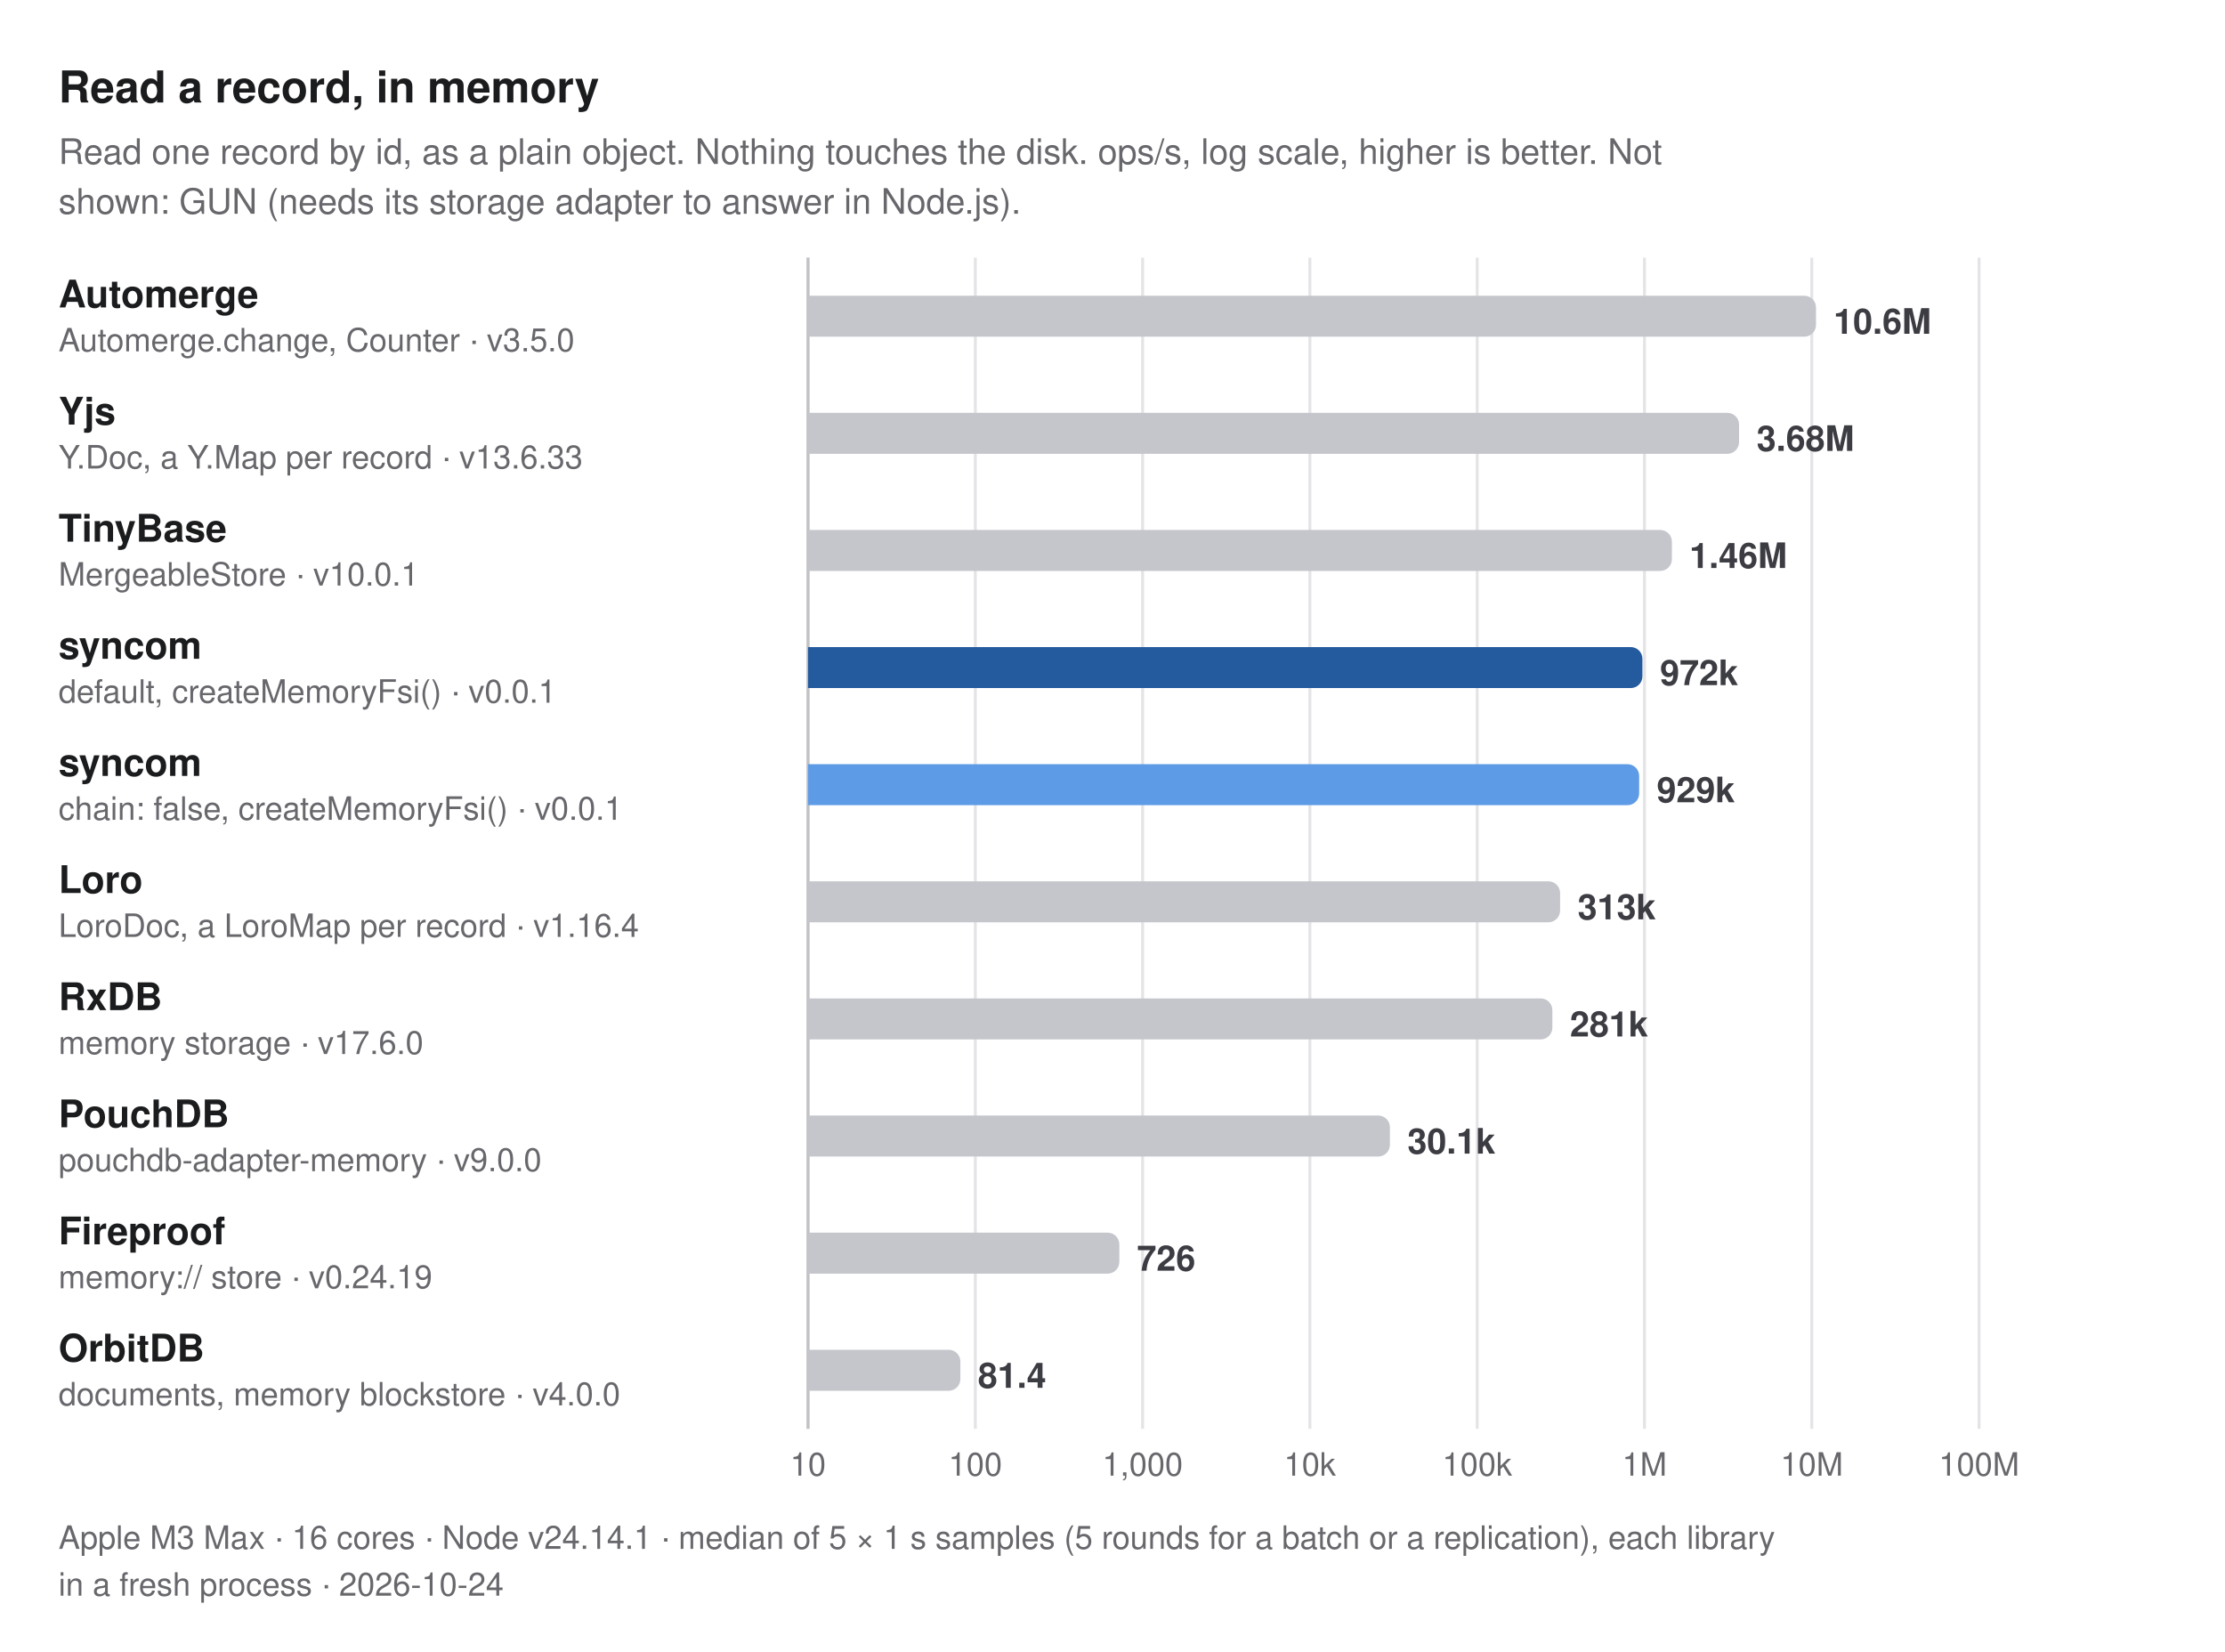
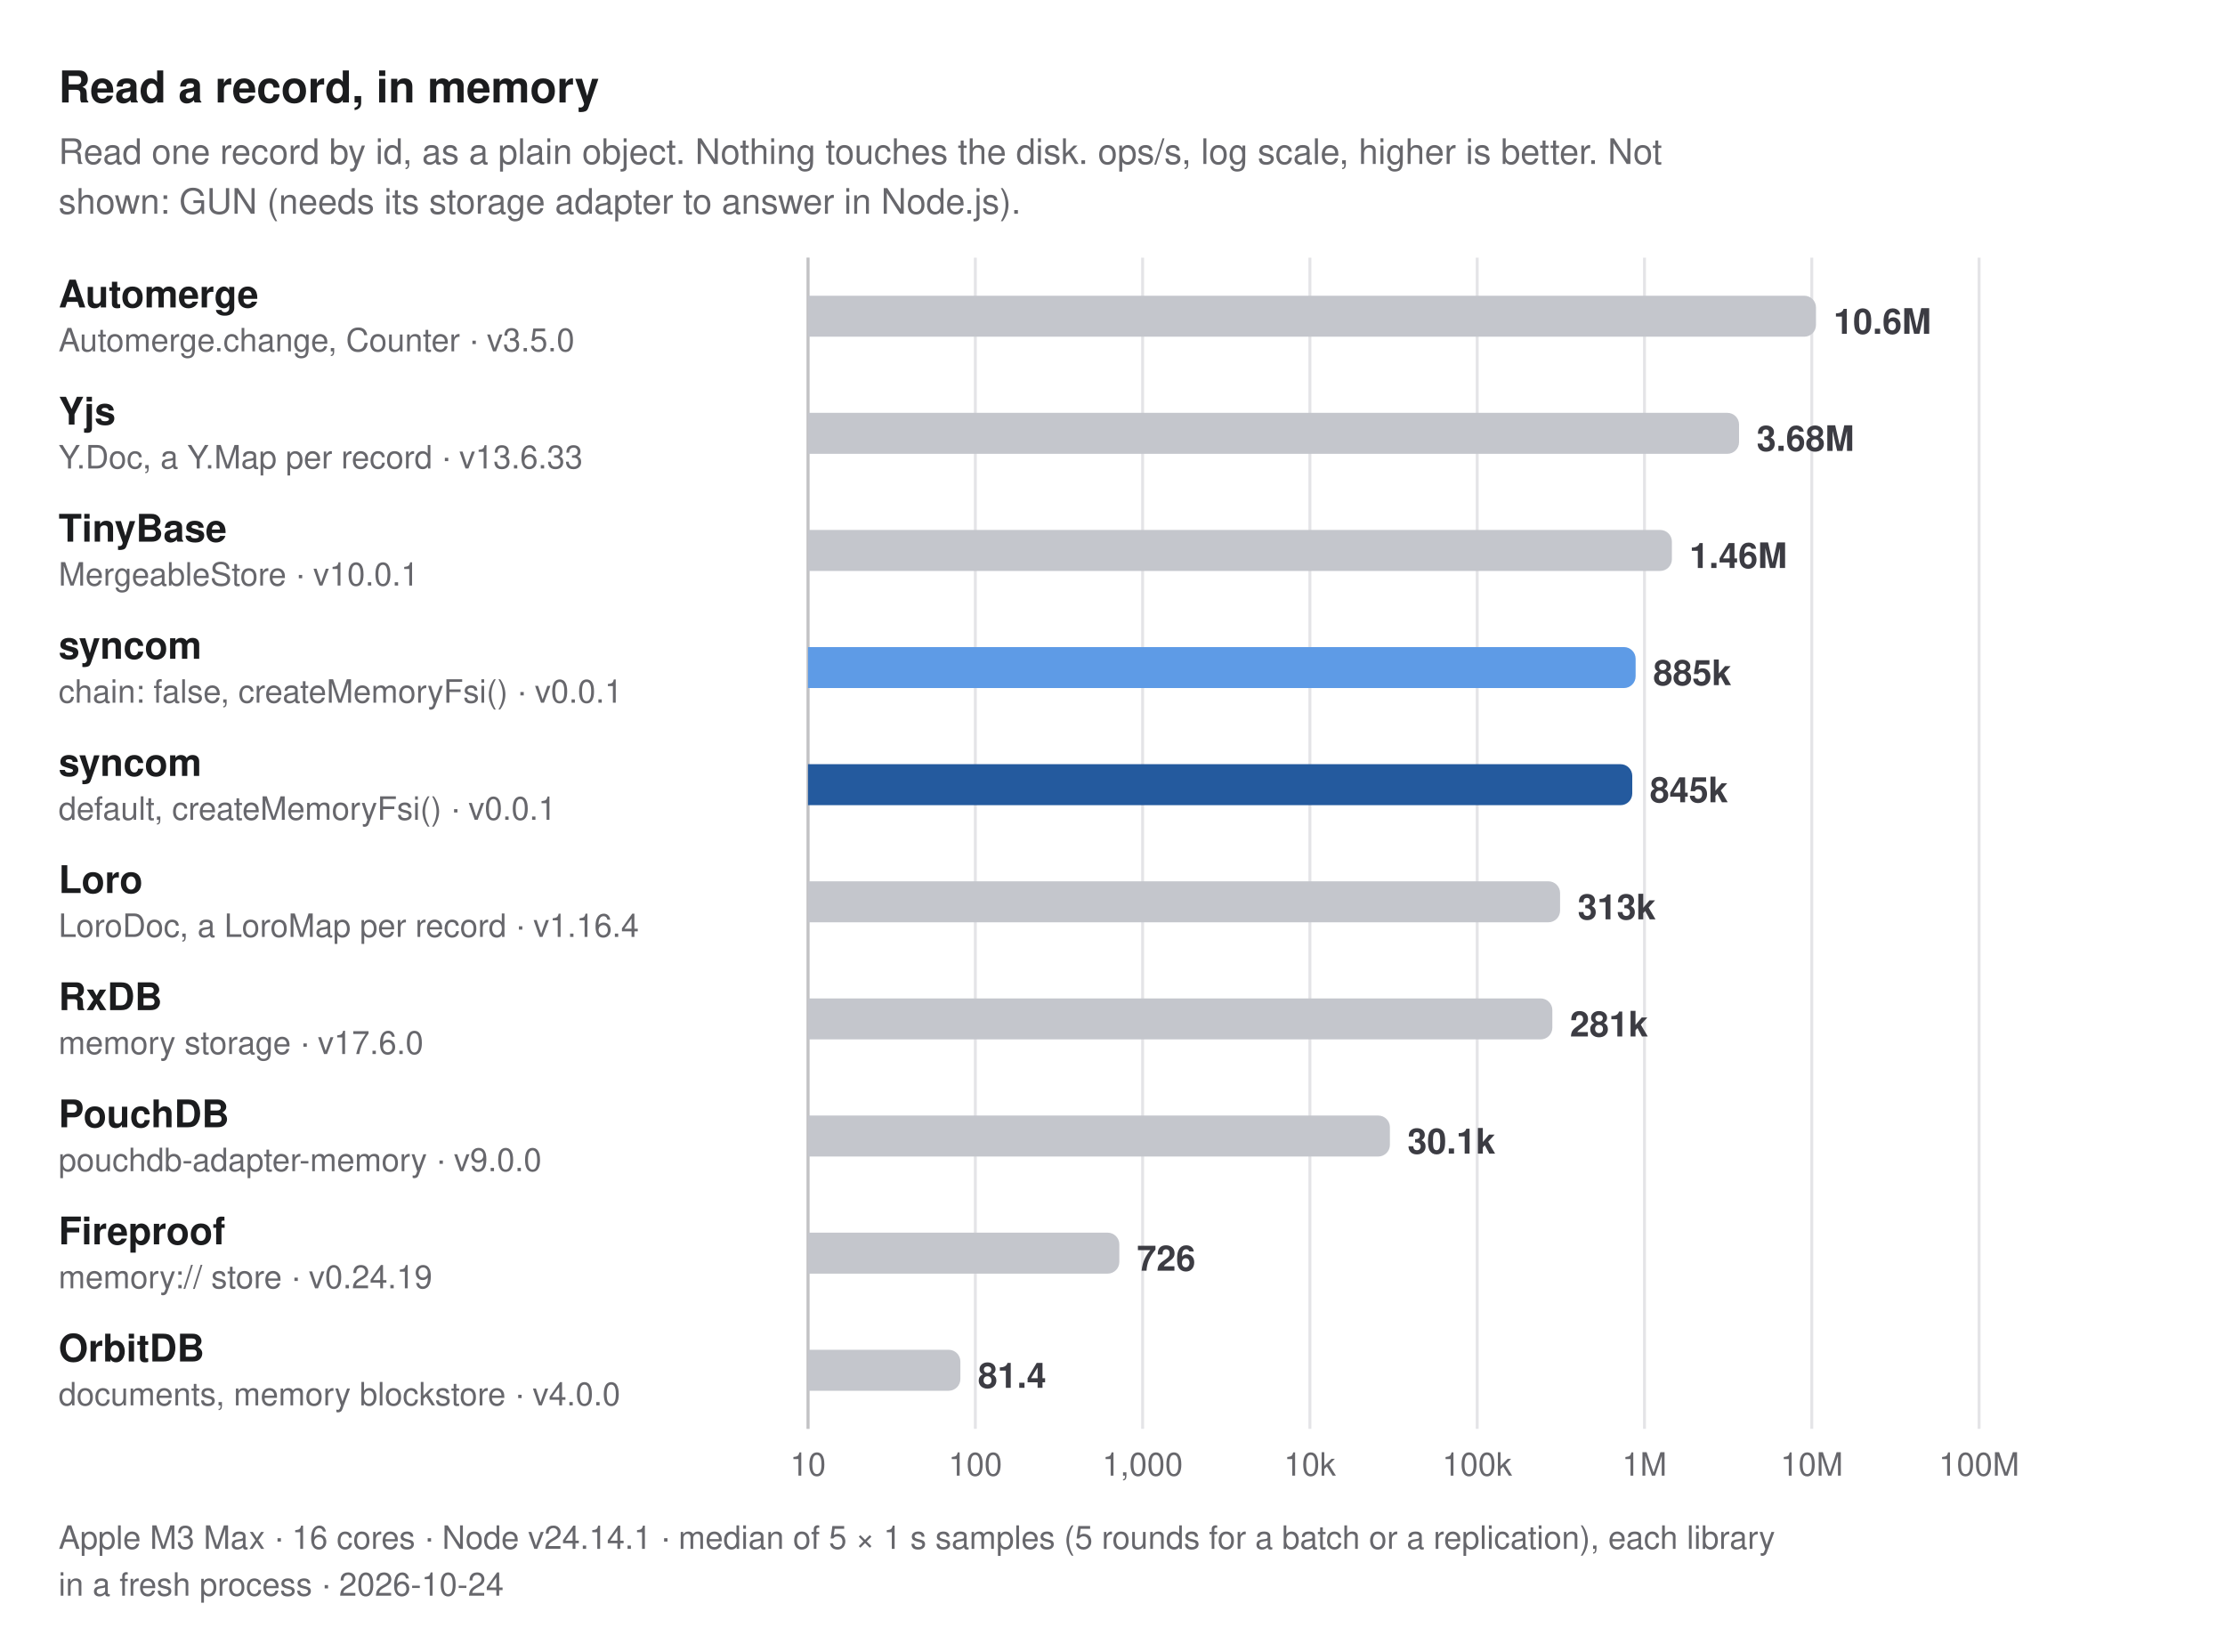
<svg xmlns="http://www.w3.org/2000/svg" width="760" height="564" viewBox="0 0 760 564" role="img" aria-label="Read a record, in memory. Read one record by id, as a plain object. Nothing touches the disk. ops/s, log scale, higher is better. Not shown: GUN (needs its storage adapter to answer in Node.js).">
  <style>
  text { font-family: -apple-system, BlinkMacSystemFont, "Segoe UI", Helvetica, Arial, sans-serif; }
  .title { font-size: 15px; font-weight: 700; fill: #1b1c1e; }
  .subtitle, .caption { font-size: 12px; fill: #67676c; }
  .caption { font-size: 11px; }
  .group { font-size: 11px; font-weight: 600; letter-spacing: 0.06em; fill: #67676c; }
  .label { font-size: 13px; font-weight: 600; fill: #1b1c1e; }
  .label.primary, .label.secondary { font-weight: 700; }
  .sublabel { font-size: 11px; fill: #67676c; }
  .value { font-size: 12px; font-weight: 600; fill: #3c3c43; font-variant-numeric: tabular-nums; }
  .value.small { font-size: 10px; }
  .legend { font-size: 11px; fill: #3c3c43; }
  .tick { font-size: 11px; fill: #67676c; font-variant-numeric: tabular-nums; }
  .grid { stroke: #e4e4e7; stroke-width: 1; }
  .axis { stroke: #c2c2c4; stroke-width: 1; }
  .ref { stroke: #67676c; stroke-width: 1; stroke-dasharray: 3 3; }
  .bar { fill: #c4c6cc; }
  .bar.primary { fill: #245a9e; }
  .bar.secondary { fill: #5e9be6; }
  @media (prefers-color-scheme: dark) {
    .title, .label { fill: #dfdfd6; }
    .subtitle, .caption, .group, .sublabel, .tick { fill: #98989f; }
    .value, .legend { fill: #c2c2c4; }
    .grid { stroke: #2e2e32; }
    .axis { stroke: #48484c; }
    .ref { stroke: #98989f; }
    .bar { fill: #46474e; }
    .bar.primary { fill: #8dbcf2; }
    .bar.secondary { fill: #3d7bd0; }
  }
</style>
  <text class="title" x="20" y="35">Read a record, in memory</text>
  <text class="subtitle" x="20" y="56">Read one record by id, as a plain object. Nothing touches the disk. ops/s, log scale, higher is better. Not</text>
  <text class="subtitle" x="20" y="73">shown: GUN (needs its storage adapter to answer in Node.js).</text>
  <line class="grid" x1="276" y1="88" x2="276" y2="488" />
  <text class="tick" x="276" y="504" text-anchor="middle">10</text>
  <line class="grid" x1="333.143" y1="88" x2="333.143" y2="488" />
  <text class="tick" x="333.143" y="504" text-anchor="middle">100</text>
  <line class="grid" x1="390.286" y1="88" x2="390.286" y2="488" />
  <text class="tick" x="390.286" y="504" text-anchor="middle">1,000</text>
  <line class="grid" x1="447.429" y1="88" x2="447.429" y2="488" />
  <text class="tick" x="447.429" y="504" text-anchor="middle">10k</text>
  <line class="grid" x1="504.571" y1="88" x2="504.571" y2="488" />
  <text class="tick" x="504.571" y="504" text-anchor="middle">100k</text>
  <line class="grid" x1="561.714" y1="88" x2="561.714" y2="488" />
  <text class="tick" x="561.714" y="504" text-anchor="middle">1M</text>
  <line class="grid" x1="618.857" y1="88" x2="618.857" y2="488" />
  <text class="tick" x="618.857" y="504" text-anchor="middle">10M</text>
  <line class="grid" x1="676" y1="88" x2="676" y2="488" />
  <text class="tick" x="676" y="504" text-anchor="middle">100M</text>
  <line class="axis" x1="276" y1="88" x2="276" y2="488" />
  <g>
    <text class="label" x="20" y="105">Automerge</text>
    <text class="sublabel" x="20" y="120">Automerge.change, Counter · v3.5.0</text>
    <path class="bar" d="M276,101H616.292A4,4 0 0 1 620.292,105V111A4,4 0 0 1 616.292,115H276Z" />
    <text class="value" x="626.292" y="114">10.6M</text>
  </g>
  <g>
    <text class="label" x="20" y="145">Yjs</text>
    <text class="sublabel" x="20" y="160">Y.Doc, a Y.Map per record · v13.6.33</text>
    <path class="bar" d="M276,141H590.017A4,4 0 0 1 594.017,145V151A4,4 0 0 1 590.017,155H276Z" />
    <text class="value" x="600.017" y="154">3.68M</text>
  </g>
  <g>
    <text class="label" x="20" y="185">TinyBase</text>
    <text class="sublabel" x="20" y="200">MergeableStore · v10.0.1</text>
    <path class="bar" d="M276,181H567.072A4,4 0 0 1 571.072,185V191A4,4 0 0 1 567.072,195H276Z" />
    <text class="value" x="577.072" y="194">1.46M</text>
  </g>
  <g>
-     <text class="label primary" x="20" y="225">syncom</text>
-     <text class="sublabel" x="20" y="240">default, createMemoryFsi() · v0.0.1</text>
-     <path class="bar primary" d="M276,221H557.006A4,4 0 0 1 561.006,225V231A4,4 0 0 1 557.006,235H276Z" />
-     <text class="value" x="567.006" y="234">972k</text>
+     <text class="label secondary" x="20" y="225">syncom</text>
+     <text class="sublabel" x="20" y="240">chain: false, createMemoryFsi() · v0.0.1</text>
+     <path class="bar secondary" d="M276,221H554.686A4,4 0 0 1 558.686,225V231A4,4 0 0 1 554.686,235H276Z" />
+     <text class="value" x="564.686" y="234">885k</text>
  </g>
  <g>
-     <text class="label secondary" x="20" y="265">syncom</text>
-     <text class="sublabel" x="20" y="280">chain: false, createMemoryFsi() · v0.0.1</text>
-     <path class="bar secondary" d="M276,261H555.894A4,4 0 0 1 559.894,265V271A4,4 0 0 1 555.894,275H276Z" />
-     <text class="value" x="565.894" y="274">929k</text>
+     <text class="label primary" x="20" y="265">syncom</text>
+     <text class="sublabel" x="20" y="280">default, createMemoryFsi() · v0.0.1</text>
+     <path class="bar primary" d="M276,261H553.538A4,4 0 0 1 557.538,265V271A4,4 0 0 1 553.538,275H276Z" />
+     <text class="value" x="563.538" y="274">845k</text>
  </g>
  <g>
    <text class="label" x="20" y="305">Loro</text>
    <text class="sublabel" x="20" y="320">LoroDoc, a LoroMap per record · v1.16.4</text>
    <path class="bar" d="M276,301H528.884A4,4 0 0 1 532.884,305V311A4,4 0 0 1 528.884,315H276Z" />
    <text class="value" x="538.884" y="314">313k</text>
  </g>
  <g>
    <text class="label" x="20" y="345">RxDB</text>
    <text class="sublabel" x="20" y="360">memory storage · v17.6.0</text>
    <path class="bar" d="M276,341H526.24A4,4 0 0 1 530.24,345V351A4,4 0 0 1 526.24,355H276Z" />
    <text class="value" x="536.24" y="354">281k</text>
  </g>
  <g>
    <text class="label" x="20" y="385">PouchDB</text>
    <text class="sublabel" x="20" y="400">pouchdb-adapter-memory · v9.0.0</text>
    <path class="bar" d="M276,381H470.754A4,4 0 0 1 474.754,385V391A4,4 0 0 1 470.754,395H276Z" />
    <text class="value" x="480.754" y="394">30.1k</text>
  </g>
  <g>
    <text class="label" x="20" y="425">Fireproof</text>
    <text class="sublabel" x="20" y="440">memory:// store · v0.24.19</text>
    <path class="bar" d="M276,421H378.335A4,4 0 0 1 382.335,425V431A4,4 0 0 1 378.335,435H276Z" />
    <text class="value" x="388.335" y="434">726</text>
  </g>
  <g>
    <text class="label" x="20" y="465">OrbitDB</text>
    <text class="sublabel" x="20" y="480">documents, memory blockstore · v4.0.0</text>
    <path class="bar" d="M276,461H324.036A4,4 0 0 1 328.036,465V471A4,4 0 0 1 324.036,475H276Z" />
    <text class="value" x="334.036" y="474">81.4</text>
  </g>
  <text class="caption" x="20" y="529">Apple M3 Max · 16 cores · Node v24.14.1 · median of 5 × 1 s samples (5 rounds for a batch or a replication), each library</text>
  <text class="caption" x="20" y="545">in a fresh process · 2026-10-24</text>
</svg>
